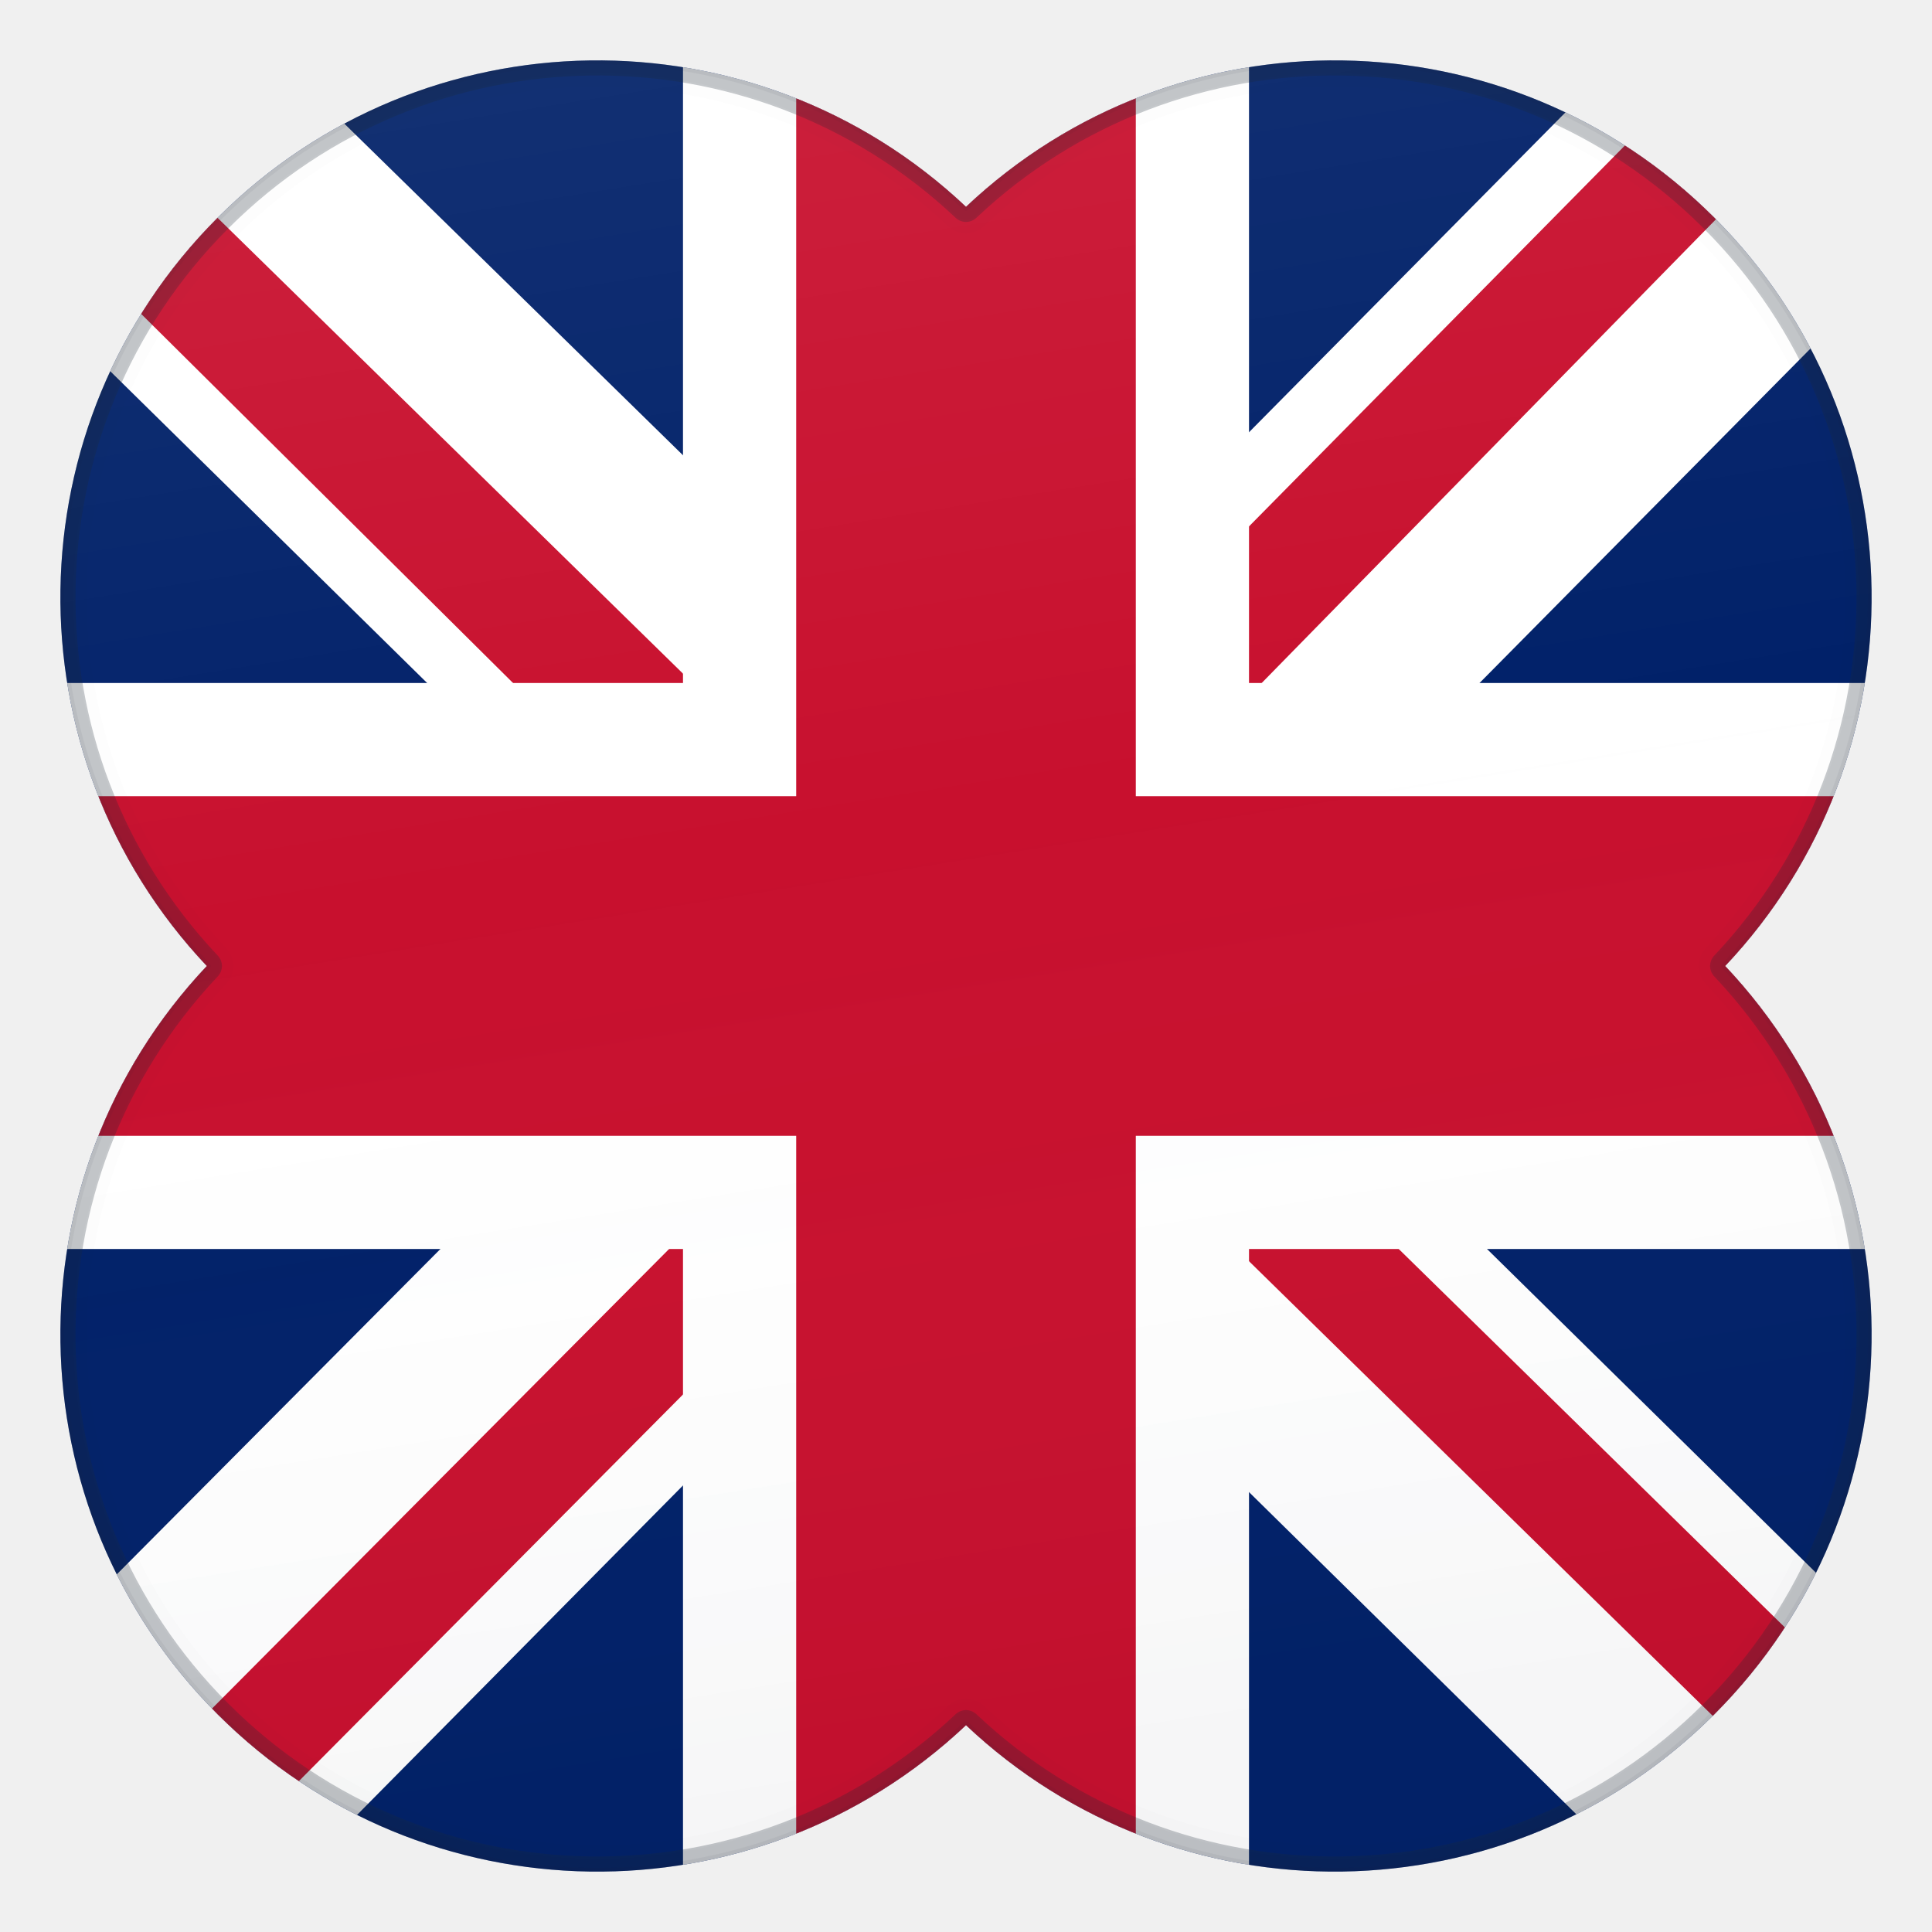
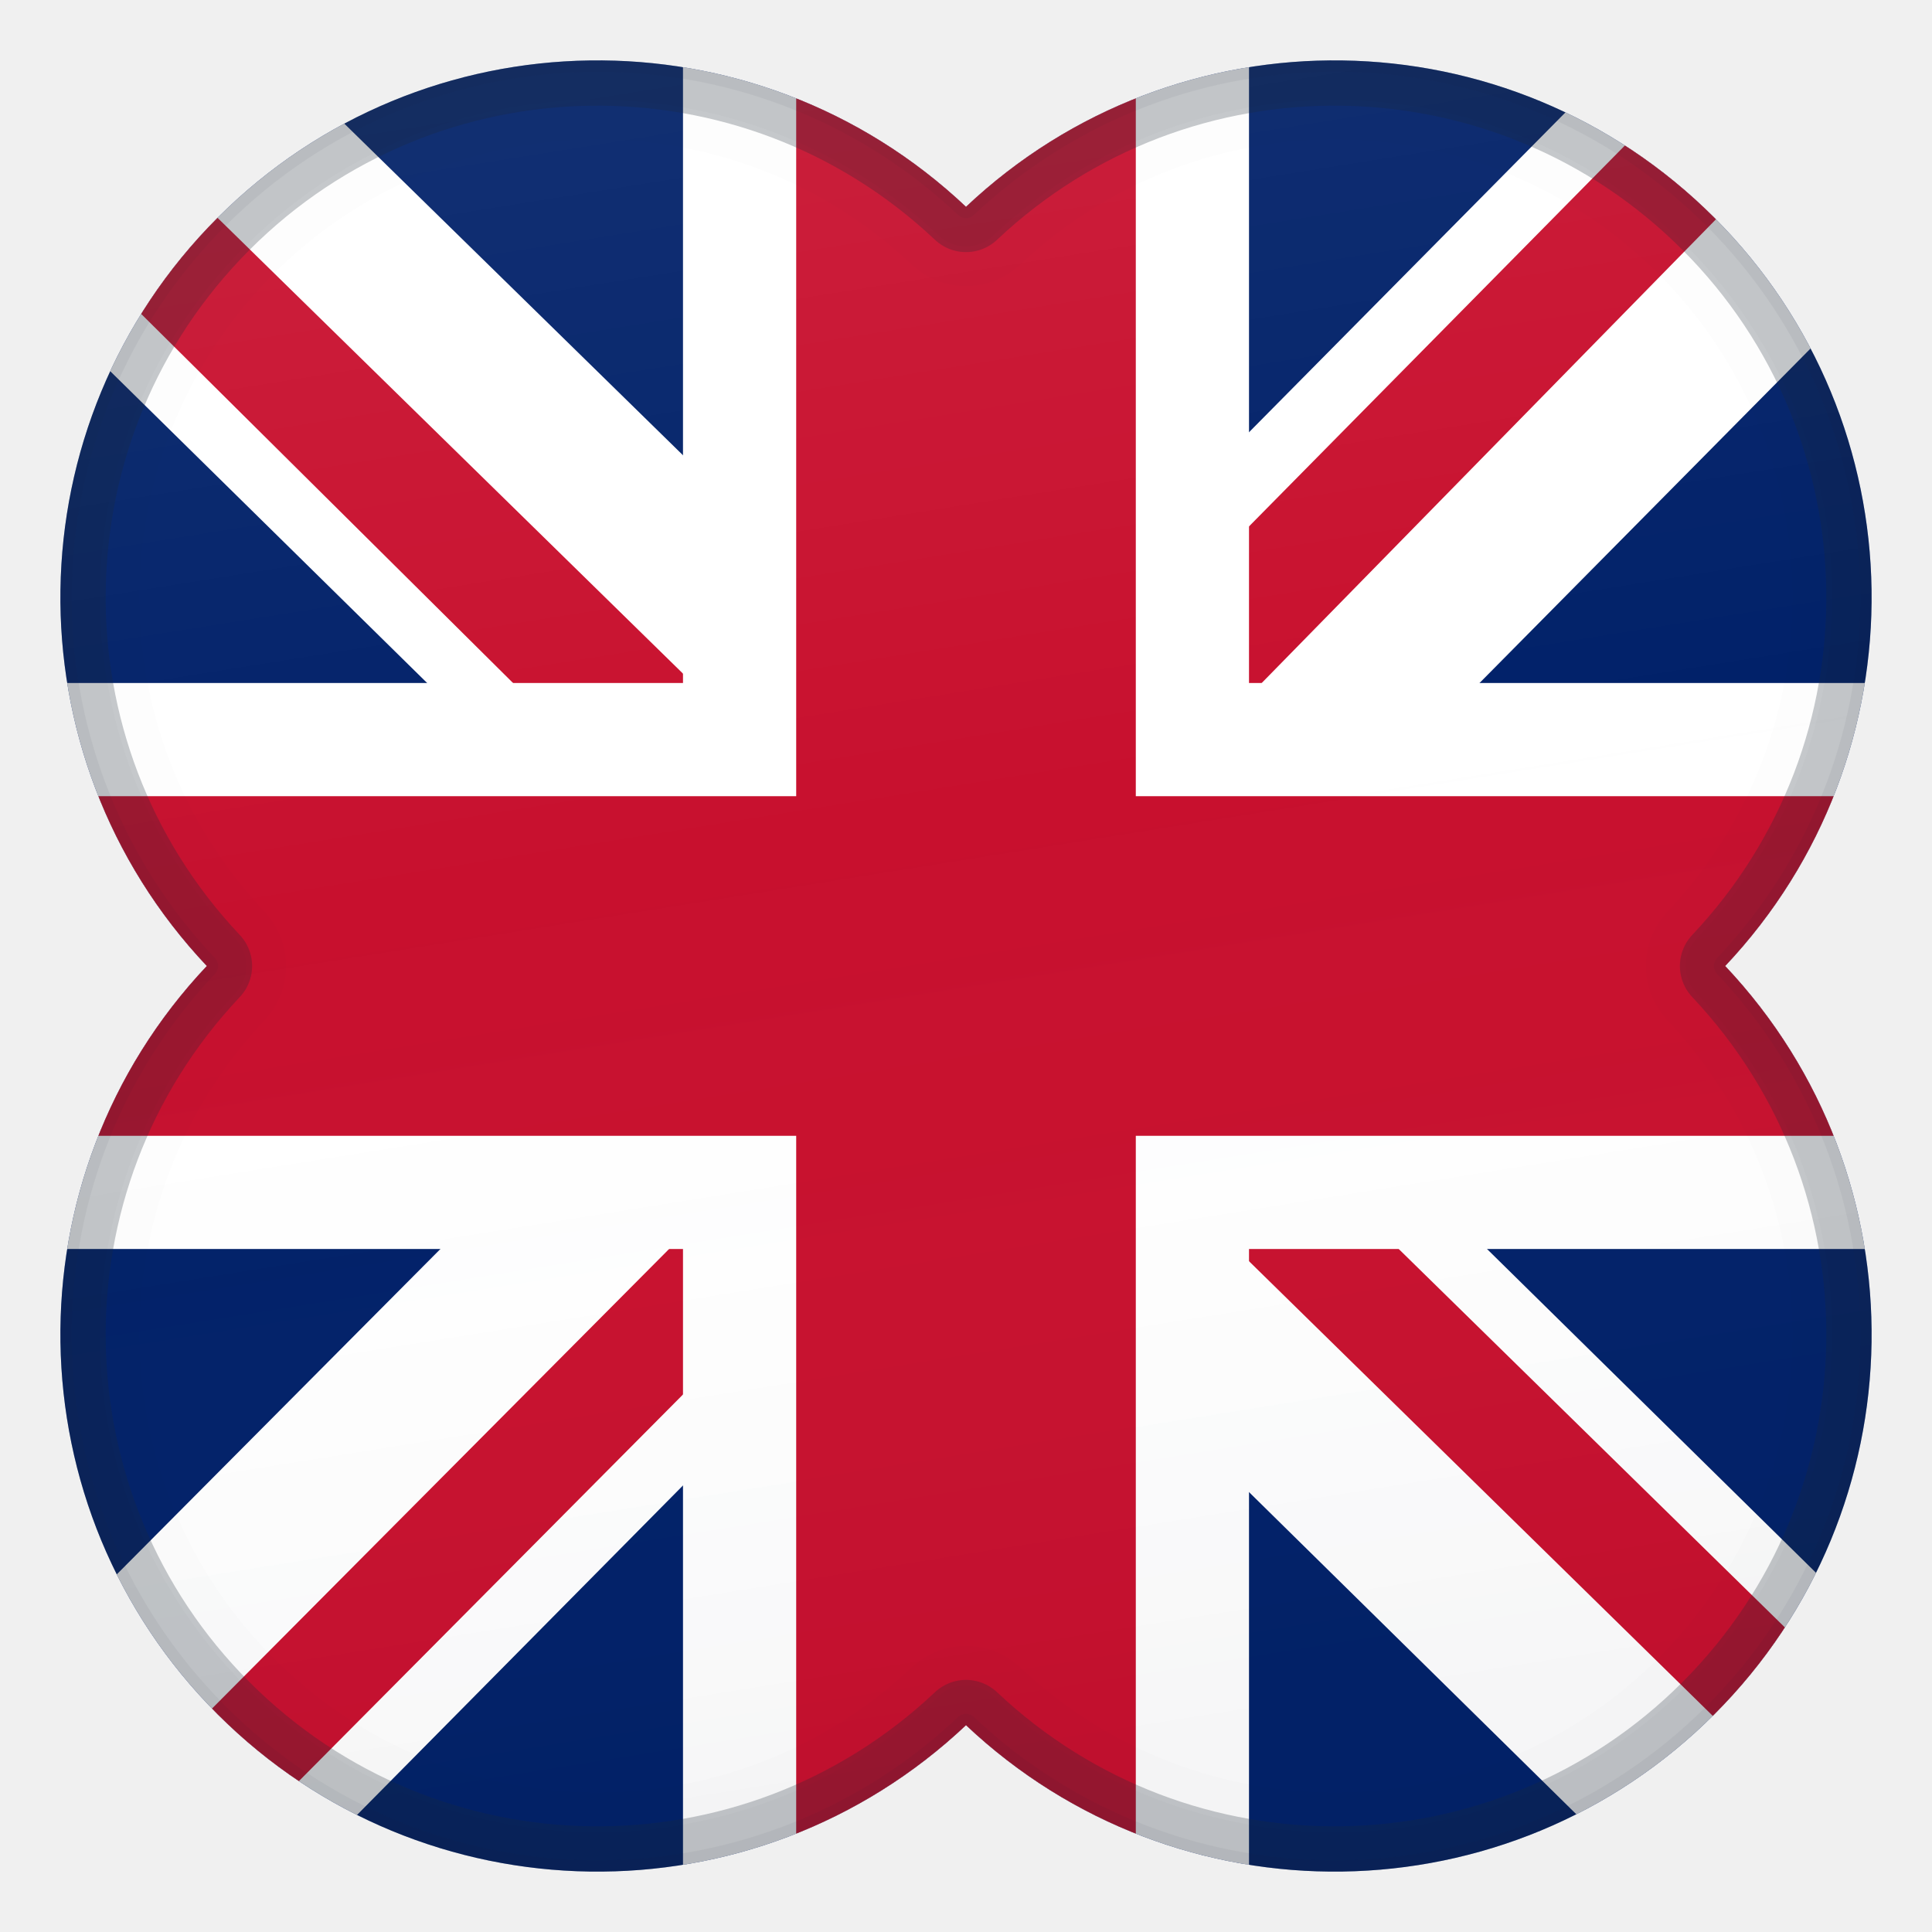
<svg xmlns="http://www.w3.org/2000/svg" viewBox="0 0 512 512" width="512" height="512" role="img" aria-labelledby="petal-soft-gb-title">
  <defs>
    <path id="petal-soft-gb-shape" d="M 256 54.811 A 142.322 142.322 0 0 1 457.189 256 A 142.322 142.322 0 0 1 256 457.189 A 142.322 142.322 0 0 1 54.811 256 A 142.322 142.322 0 0 1 256 54.811 Z" />
    <clipPath id="petal-soft-gb-clip" clipPathUnits="userSpaceOnUse">
      <path d="M 256 54.811 A 142.322 142.322 0 0 1 457.189 256 A 142.322 142.322 0 0 1 256 457.189 A 142.322 142.322 0 0 1 54.811 256 A 142.322 142.322 0 0 1 256 54.811 Z" />
    </clipPath>
    <linearGradient id="petal-soft-gb-shade" x1="0" y1="0" x2="0.16" y2="1">
      <stop offset="0%" stop-color="#ffffff" stop-opacity=".075" />
      <stop offset="48%" stop-color="#ffffff" stop-opacity="0" />
      <stop offset="100%" stop-color="#151a2b" stop-opacity=".038" />
    </linearGradient>
  </defs>
  <g clip-path="url(#petal-soft-gb-clip)">
    <path d="M 256 54.811 A 142.322 142.322 0 0 1 457.189 256 A 142.322 142.322 0 0 1 256 457.189 A 142.322 142.322 0 0 1 54.811 256 A 142.322 142.322 0 0 1 256 54.811 Z" fill="#fff" />
    <g transform="translate(16, 16) scale(0.9375)">
      <path fill="#012169" d="M0 0h512v512H0z" />
      <path fill="#FFF" d="M512 0v64L322 256l190 187v69h-67L254 324 68 512H0v-68l186-187L0 74V0h62l192 188L440 0z" />
      <path fill="#C8102E" d="m184 324 11 34L42 512H0v-3zm124-12 54 8 150 147v45zM512 0 320 196l-4-44L466 0zM0 1l193 189-59-8L0 49z" />
      <path fill="#FFF" d="M176 0v512h160V0zM0 176v160h512V176z" />
      <path fill="#C8102E" d="M0 208v96h512v-96zM208 0v512h96V0z" />
    </g>
    <path d="M 256 54.811 A 142.322 142.322 0 0 1 457.189 256 A 142.322 142.322 0 0 1 256 457.189 A 142.322 142.322 0 0 1 54.811 256 A 142.322 142.322 0 0 1 256 54.811 Z" fill="url(#petal-soft-gb-shade)" />
-     <path d="M 256 54.811 A 142.322 142.322 0 0 1 457.189 256 A 142.322 142.322 0 0 1 256 457.189 A 142.322 142.322 0 0 1 54.811 256 A 142.322 142.322 0 0 1 256 54.811 Z" fill="none" stroke="#1c2433" stroke-width="14" stroke-opacity="0.01" stroke-linejoin="round" />
-     <path d="M 256 54.811 A 142.322 142.322 0 0 1 457.189 256 A 142.322 142.322 0 0 1 256 457.189 A 142.322 142.322 0 0 1 54.811 256 A 142.322 142.322 0 0 1 256 54.811 Z" fill="none" stroke="#1c2433" stroke-width="7" stroke-opacity="0.016" stroke-linejoin="round" />
-     <path d="M 256 54.811 A 142.322 142.322 0 0 1 457.189 256 A 142.322 142.322 0 0 1 256 457.189 A 142.322 142.322 0 0 1 54.811 256 A 142.322 142.322 0 0 1 256 54.811 Z" fill="none" stroke="#1c2433" stroke-width="2" stroke-opacity="0.05" stroke-linejoin="round" />
-     <path d="M 256 54.811 A 142.322 142.322 0 0 1 457.189 256 A 142.322 142.322 0 0 1 256 457.189 A 142.322 142.322 0 0 1 54.811 256 A 142.322 142.322 0 0 1 256 54.811 Z" fill="none" stroke="#1f2937" stroke-width="8" stroke-opacity="0.25" stroke-linejoin="round" />
+     <path d="M 256 54.811 A 142.322 142.322 0 0 1 457.189 256 A 142.322 142.322 0 0 1 256 457.189 A 142.322 142.322 0 0 1 54.811 256 A 142.322 142.322 0 0 1 256 54.811 Z" fill="none" stroke="#1c2433" stroke-width="42" stroke-opacity="0.01" stroke-linejoin="round" />
+     <path d="M 256 54.811 A 142.322 142.322 0 0 1 457.189 256 A 142.322 142.322 0 0 1 256 457.189 A 142.322 142.322 0 0 1 54.811 256 A 142.322 142.322 0 0 1 256 54.811 Z" fill="none" stroke="#1c2433" stroke-width="21" stroke-opacity="0.016" stroke-linejoin="round" />
+     <path d="M 256 54.811 A 142.322 142.322 0 0 1 457.189 256 A 142.322 142.322 0 0 1 256 457.189 A 142.322 142.322 0 0 1 54.811 256 A 142.322 142.322 0 0 1 256 54.811 Z" fill="none" stroke="#1c2433" stroke-width="6" stroke-opacity="0.05" stroke-linejoin="round" />
+     <path d="M 256 54.811 A 142.322 142.322 0 0 1 457.189 256 A 142.322 142.322 0 0 1 256 457.189 A 142.322 142.322 0 0 1 54.811 256 A 142.322 142.322 0 0 1 256 54.811 Z" fill="none" stroke="#1f2937" stroke-width="24" stroke-opacity="0.25" stroke-linejoin="round" />
  </g>
</svg>
